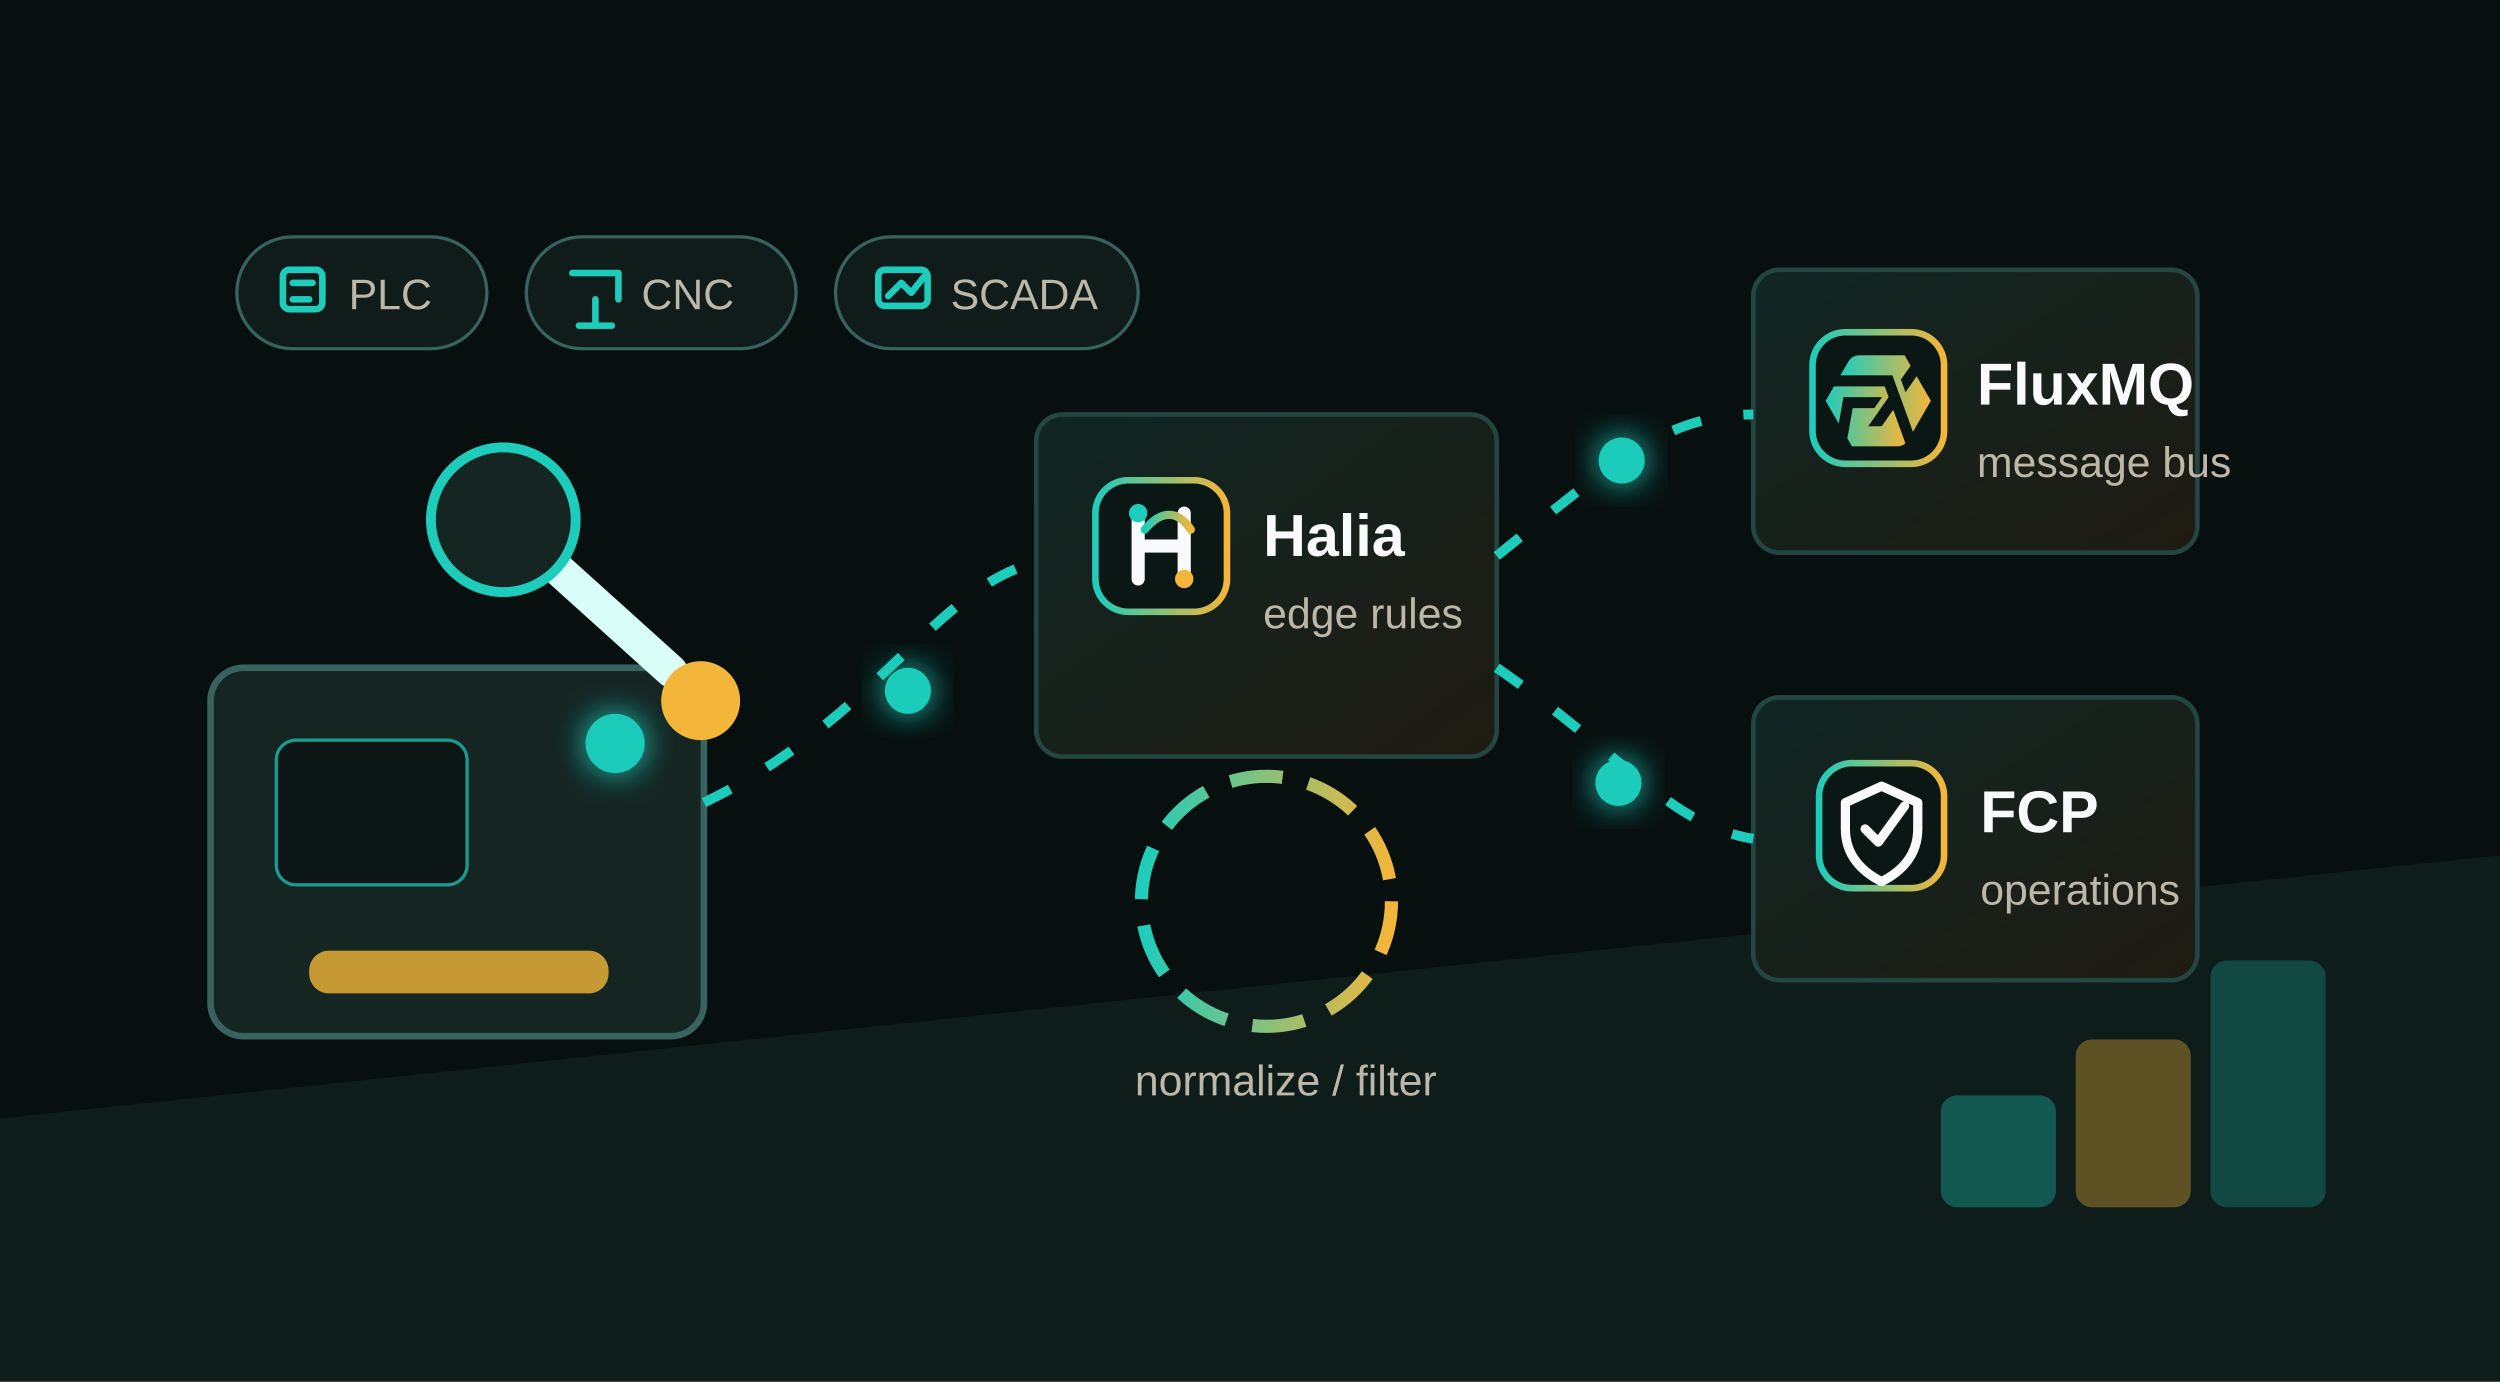
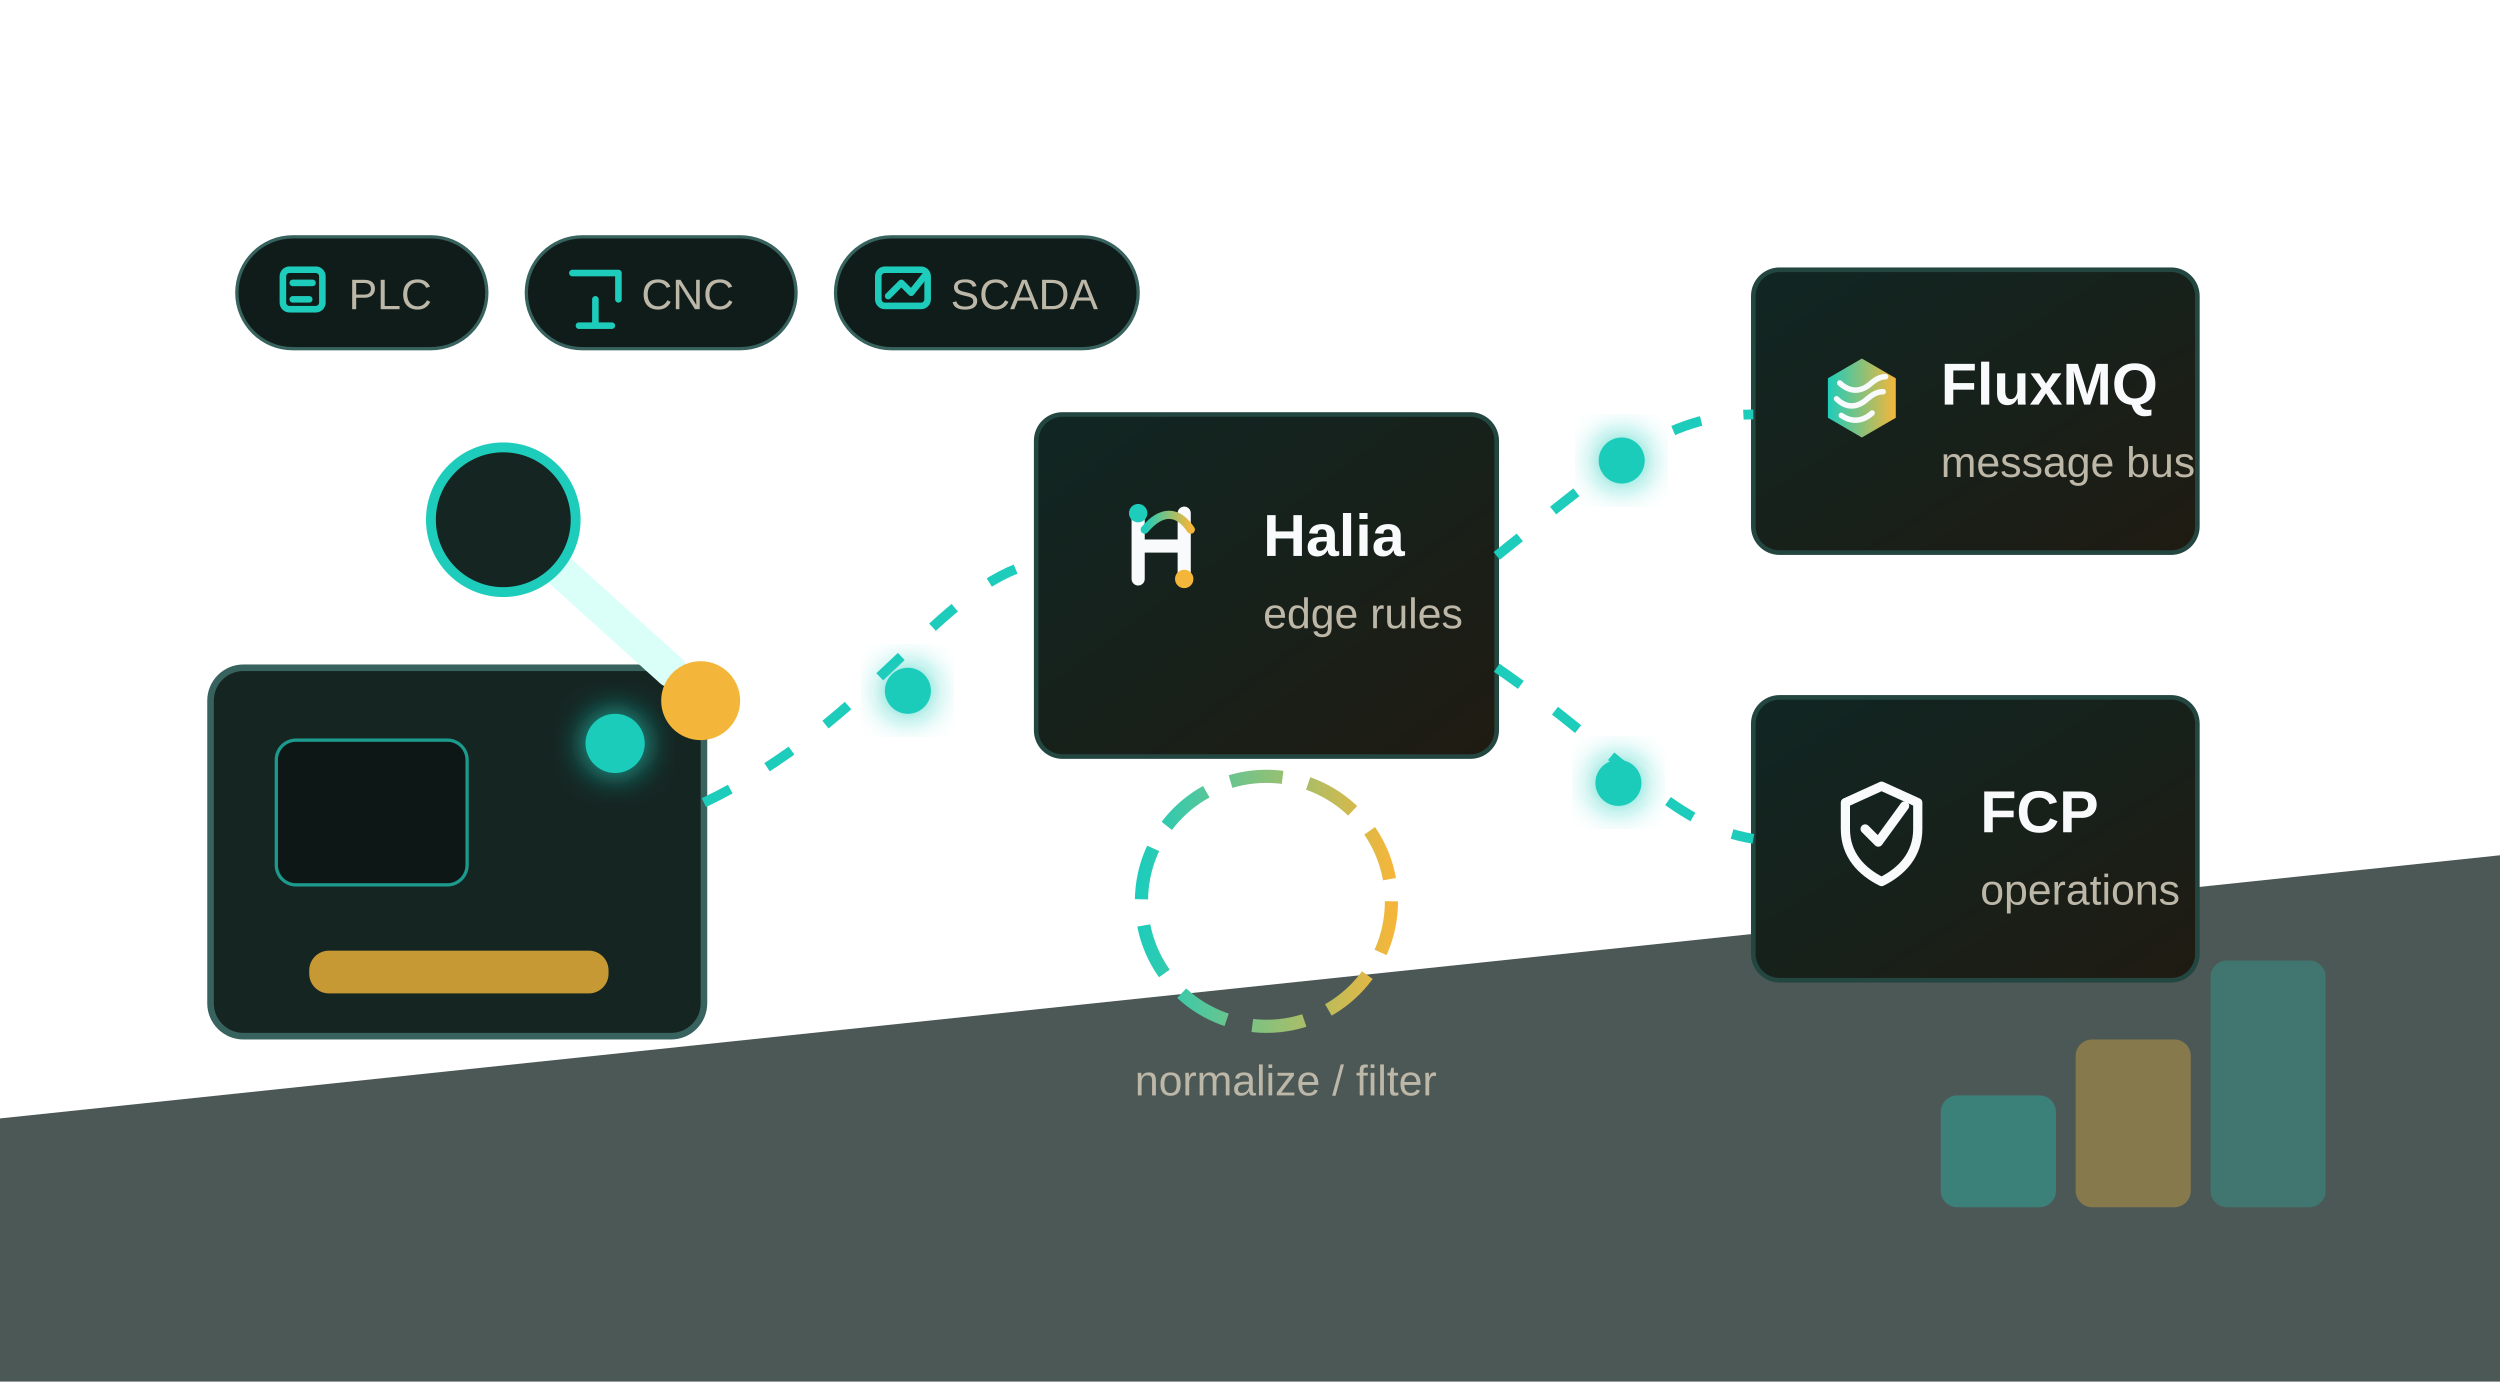
<svg xmlns="http://www.w3.org/2000/svg" viewBox="0 0 760 420" role="img" aria-labelledby="title desc">
  <defs>
    <linearGradient id="panel" x1="0" x2="1" y1="0" y2="1">
      <stop offset="0" stop-color="#102623" />
      <stop offset="1" stop-color="#1f1b12" />
    </linearGradient>
    <linearGradient id="accent" x1="0" x2="1">
      <stop offset="0" stop-color="#1eccbb" />
      <stop offset="1" stop-color="#f4b63a" />
    </linearGradient>
    <filter id="glow" x="-50%" y="-50%" width="200%" height="200%">
      <feGaussianBlur stdDeviation="5" result="blur" />
      <feMerge>
        <feMergeNode in="blur" />
        <feMergeNode in="SourceGraphic" />
      </feMerge>
    </filter>
    <style>
-       .bg{fill:#07100f}
      .card{fill:url(#panel);stroke:#244641;stroke-width:1.4}
      .line{fill:none;stroke:#1eccbb;stroke-width:3;stroke-dasharray:9 13;animation:flow 3.5s linear infinite}
      .line2{animation-delay:.75s}
      .label{font:600 18px Arial,sans-serif;fill:#f8fafc}
      .small{font:500 13px Arial,sans-serif;fill:#bdb7a8}
      .machine{fill:#152522;stroke:#37625d;stroke-width:2}
      .lamp{fill:#1eccbb;filter:url(#glow);animation:pulse 1.8s ease-in-out infinite}
      .arm{stroke:#d9fff8;stroke-width:10;stroke-linecap:round;animation:arm 4s ease-in-out infinite;transform-origin:153px 158px}
      .gear{fill:none;stroke:url(#accent);stroke-width:4;stroke-dasharray:16 8;animation:spin 9s linear infinite;transform-origin:center}
-       .logoBox{fill:#0b1715;stroke:url(#accent);stroke-width:2}
      .logoH{fill:none;stroke:#f8fafc;stroke-width:4;stroke-linecap:round;stroke-linejoin:round}
      .logoArc{fill:none;stroke:url(#accent);stroke-width:2.5;stroke-linecap:round}
-       .fluxMark{fill:url(#accent)}
+       .fluxHex{fill:url(#accent)}
+       .fluxWave{fill:none;stroke:#f8fafc;stroke-width:7;stroke-linecap:round}
      .logoShield{fill:none;stroke:#f8fafc;stroke-width:2.8;stroke-linejoin:round}
      .logoCheck{fill:none;stroke:#f8fafc;stroke-width:2.8;stroke-linecap:round;stroke-linejoin:round}
      .logoNode{fill:none;stroke:#f8fafc;stroke-width:2.6;stroke-linecap:round}
      .logoName{font:700 18px Arial,sans-serif;fill:#f8fafc}
      .miniIcon{fill:none;stroke:#1eccbb;stroke-width:2;stroke-linecap:round;stroke-linejoin:round}
      @keyframes flow{to{stroke-dashoffset:-88}}
      @keyframes pulse{0%,100%{opacity:.35}50%{opacity:1}}
      @keyframes arm{0%,100%{transform:rotate(-14deg)}50%{transform:rotate(18deg)}}
      @keyframes spin{to{transform:rotate(360deg)}}
    </style>
  </defs>
-   <rect class="bg" width="760" height="420" />
  <path d="M0 340 L760 260 L760 420 L0 420Z" fill="#10201e" opacity=".75" />
  <g>
    <rect class="machine" x="64" y="203" width="150" height="112" rx="10" />
    <rect x="84" y="225" width="58" height="44" rx="6" fill="#0a1211" stroke="#1eccbb" opacity=".7" />
    <circle class="lamp" cx="187" cy="226" r="9" />
    <rect x="94" y="289" width="91" height="13" rx="6" fill="#f4b63a" opacity=".8" />
    <path class="arm" d="M153 158 L204 204" />
    <circle cx="153" cy="158" r="22" fill="#152522" stroke="#1eccbb" stroke-width="3" />
    <circle cx="213" cy="213" r="12" fill="#f4b63a" />
  </g>
  <g>
    <rect x="72" y="72" width="76" height="34" rx="17" fill="#0f1c1a" stroke="#37625d" />
    <rect x="86" y="82" width="12" height="12" rx="2" fill="none" stroke="#1eccbb" stroke-width="2" />
    <path class="miniIcon" d="M89 86h6M89 91h5" />
    <text class="small" x="106" y="94">PLC</text>
    <rect x="160" y="72" width="82" height="34" rx="17" fill="#0f1c1a" stroke="#37625d" />
    <path class="miniIcon" d="M174 83h14v8M181 91v8M176 99h10" />
    <text class="small" x="195" y="94">CNC</text>
    <rect x="254" y="72" width="92" height="34" rx="17" fill="#0f1c1a" stroke="#37625d" />
    <rect x="267" y="82" width="15" height="11" rx="2" fill="none" stroke="#1eccbb" stroke-width="2" />
    <path class="miniIcon" d="M270 90l4-4 3 3 4-5" />
    <text class="small" x="289" y="94">SCADA</text>
  </g>
  <g>
    <rect class="card" x="315" y="126" width="140" height="104" rx="8" />
    <g transform="translate(333 146)">
-       <rect class="logoBox" width="40" height="40" rx="10" />
      <path class="logoH" d="M13 10v20M27 10v20M14 20h12" />
      <path class="logoArc" d="M15 15c5-6 10-6 14 0" />
      <circle cx="13" cy="10" r="2.8" fill="#1eccbb" />
      <circle cx="27" cy="30" r="2.8" fill="#f4b63a" />
    </g>
    <text class="logoName" x="384" y="169">Halia</text>
    <text class="small" x="384" y="191">edge rules</text>
    <circle class="gear" cx="385" cy="274" r="38" />
    <text class="small" x="345" y="333">normalize / filter</text>
  </g>
  <g>
    <rect class="card" x="533" y="82" width="135" height="86" rx="8" />
    <g transform="translate(551 101)">
-       <rect class="logoBox" width="40" height="40" rx="10" />
-       <g transform="translate(4 7) scale(.26)">
-         <path class="fluxMark" fill-rule="evenodd" clip-rule="evenodd" d="M93.285 102.997C90.554 105.461 87.239 106.516 82.439 106.516H30.757L25.366 97.184L31.595 61.852H56.911L65.934 48.965H20.777L15.336 79.82L0 53.258L9.741 36.38H69.024L73.606 48.965L49.76 83.023H65.491L78.99 63.745L93.278 102.997H93.285Z" />
-         <path class="fluxMark" fill-rule="evenodd" clip-rule="evenodd" d="M78.061 23.494H17.194L25.683 8.791C29.314 2.499 33.185 0 40.575 0H92.257L99.323 12.246L87.978 28.456L93.355 43.236L106.432 24.556L123 53.251L102.075 89.491L78.054 23.487L78.061 23.494Z" />
+       <g transform="translate(3 8) scale(.24)">
+         <path class="fluxHex" d="M50 0 93 25v50l-43 25L7 75V25Z" />
+         <path class="fluxWave" d="M22 31c13 12 27 12 40 0 6-5 12-8 18-8" />
+         <path class="fluxWave" d="M18 51c12 12 26 12 39 0 7-6 13-9 20-9" />
+         <path class="fluxWave" d="M24 72c13 9 27 8 39-3" />
      </g>
    </g>
-     <text class="logoName" x="601" y="123">FluxMQ</text>
-     <text class="small" x="601" y="145">message bus</text>
+     <text class="logoName" x="590" y="123">FluxMQ</text>
+     <text class="small" x="590" y="145">message bus</text>
    <rect class="card" x="533" y="212" width="135" height="86" rx="8" />
    <g transform="translate(553 232)">
-       <rect class="logoBox" width="38" height="38" rx="10" />
      <path class="logoShield" d="M19 7l11 5v8c0 8-5 13-11 16C13 33 8 28 8 20v-8z" />
      <path class="logoCheck" d="M14 20l4 4 8-11" />
    </g>
    <text class="logoName" x="602" y="253">FCP</text>
    <text class="small" x="602" y="275">operations</text>
  </g>
  <path class="line" d="M214 244 C266 219 285 178 315 171" />
  <path class="line line2" d="M455 169 C490 141 506 126 533 126" />
  <path class="line" d="M455 203 C494 230 508 251 533 255" />
  <circle class="lamp" cx="276" cy="210" r="7" />
  <circle class="lamp" cx="493" cy="140" r="7" style="animation-delay:.7s" />
  <circle class="lamp" cx="492" cy="238" r="7" style="animation-delay:1.2s" />
  <g>
    <rect x="590" y="333" width="35" height="34" rx="5" fill="#1eccbb" opacity=".35" />
    <rect x="631" y="316" width="35" height="51" rx="5" fill="#f4b63a" opacity=".35" />
    <rect x="672" y="292" width="35" height="75" rx="5" fill="#1eccbb" opacity=".25" />
  </g>
</svg>
